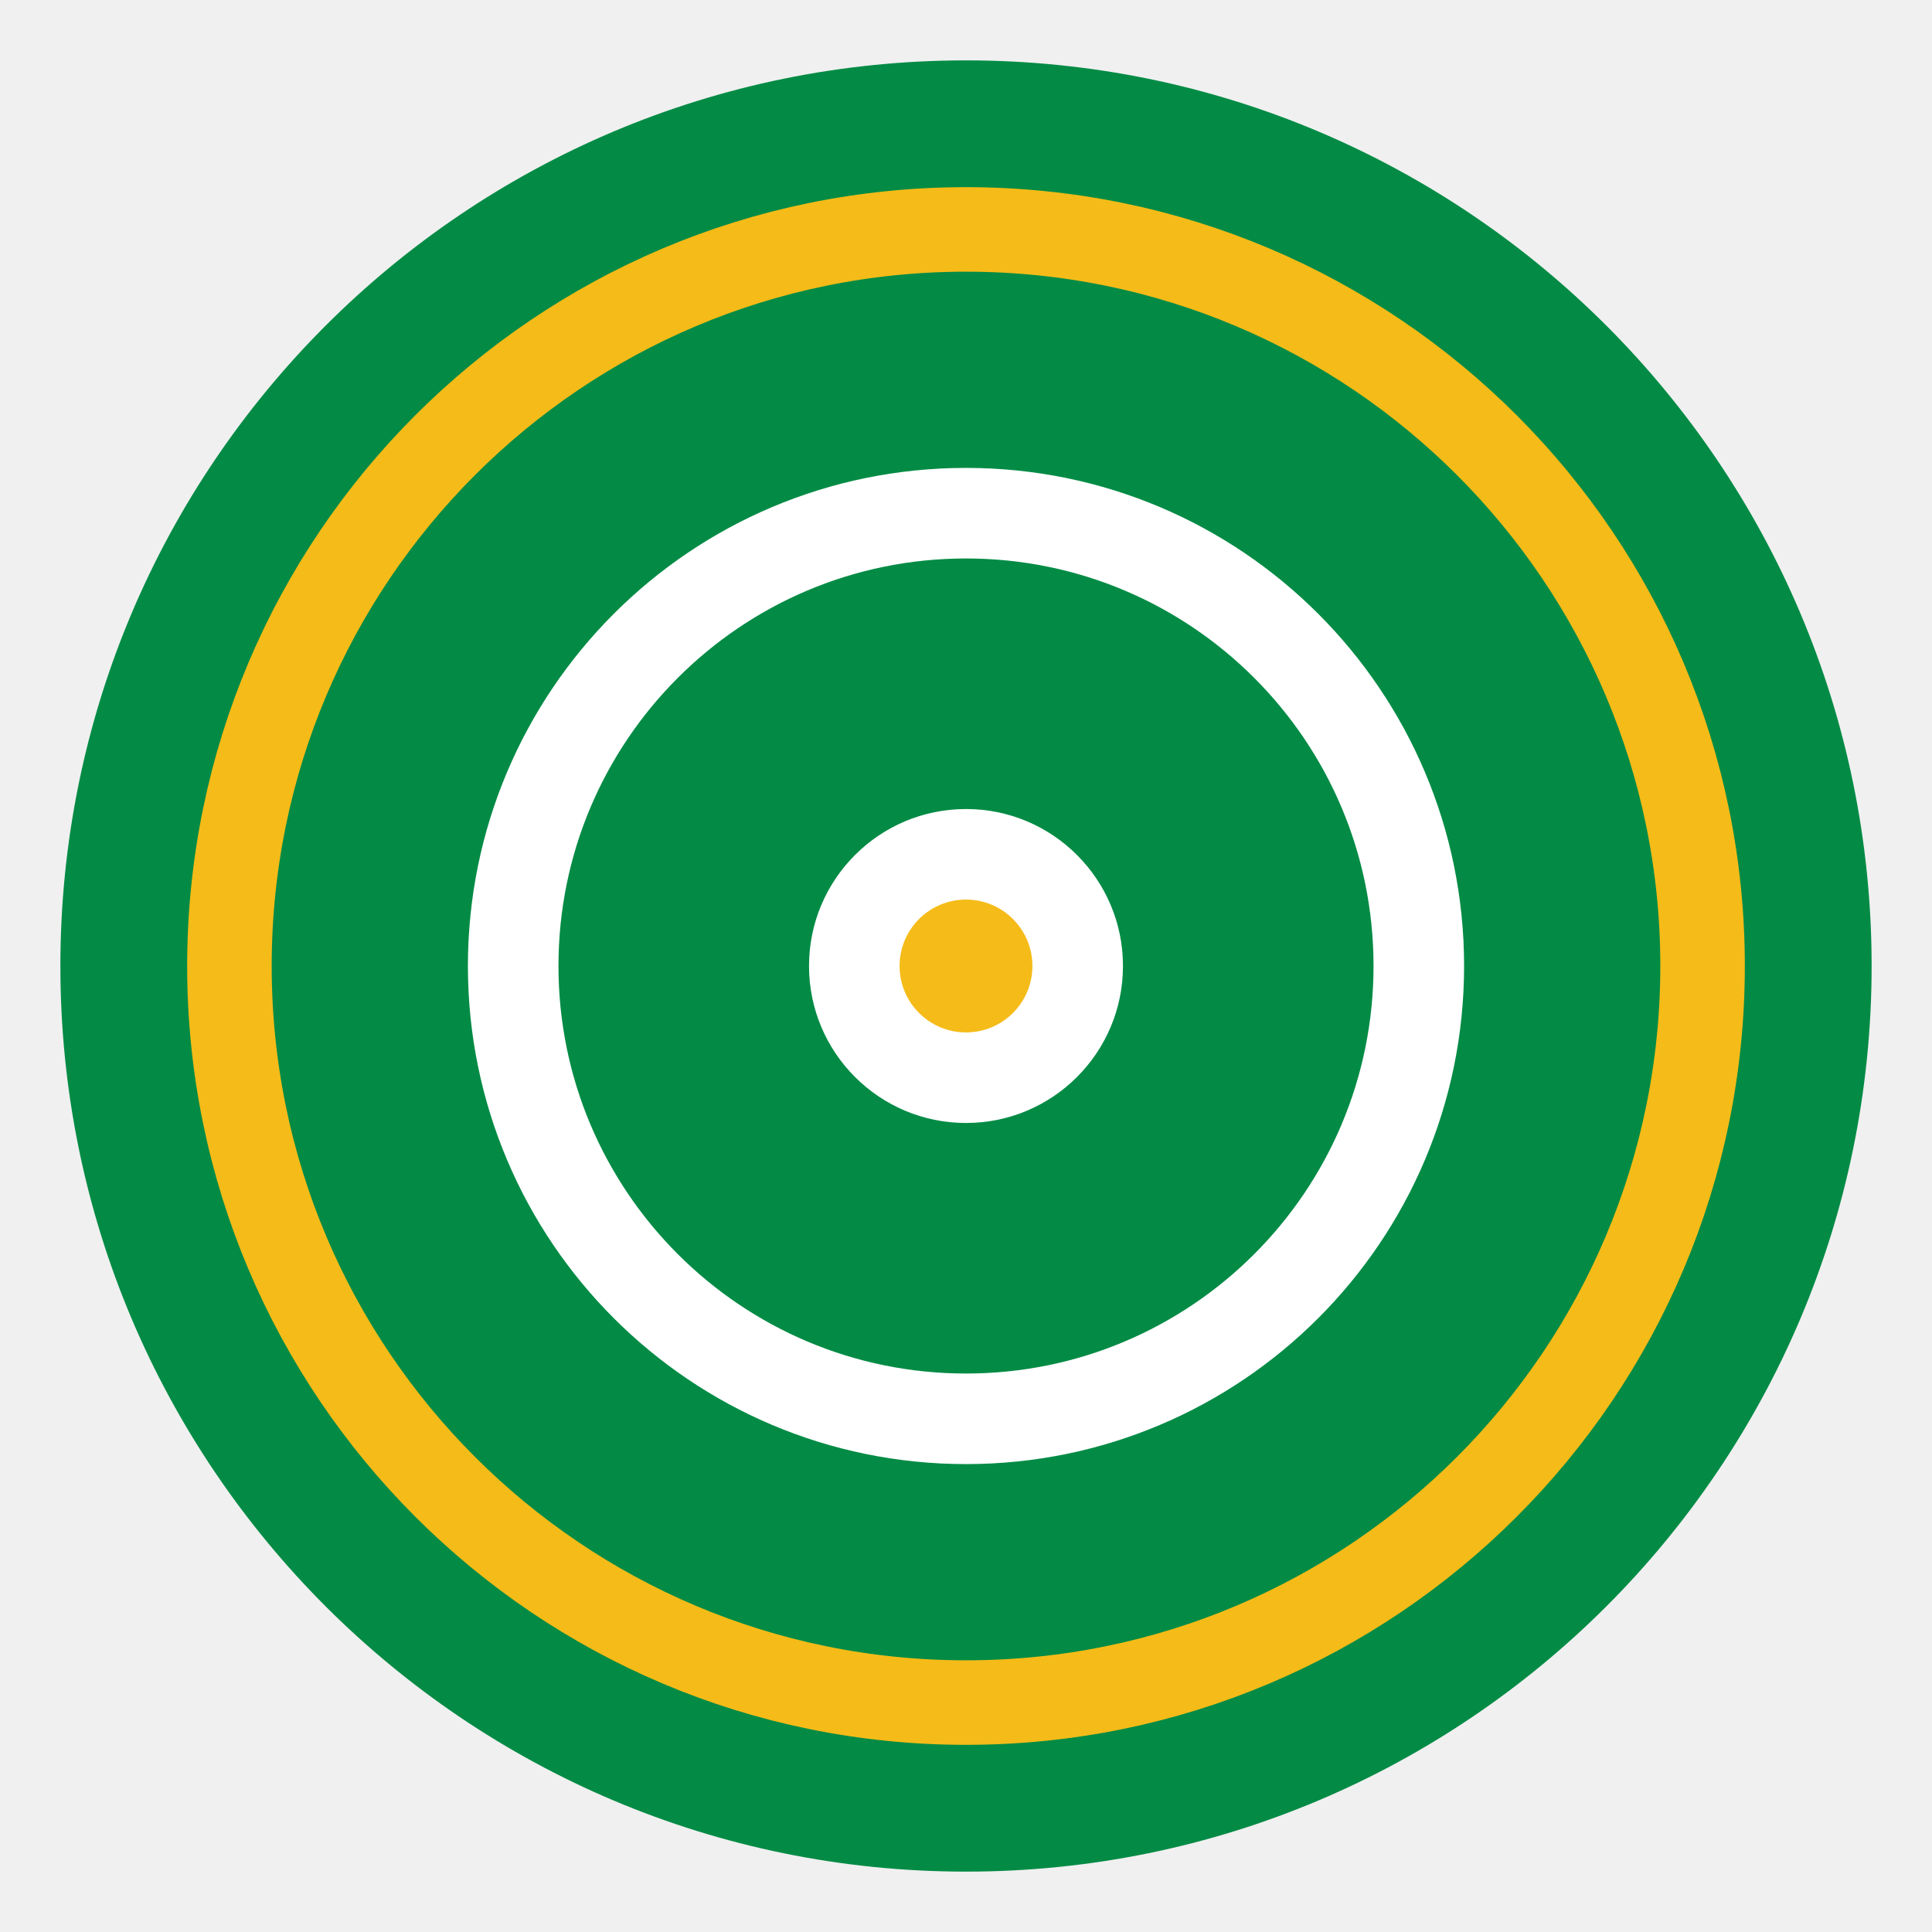
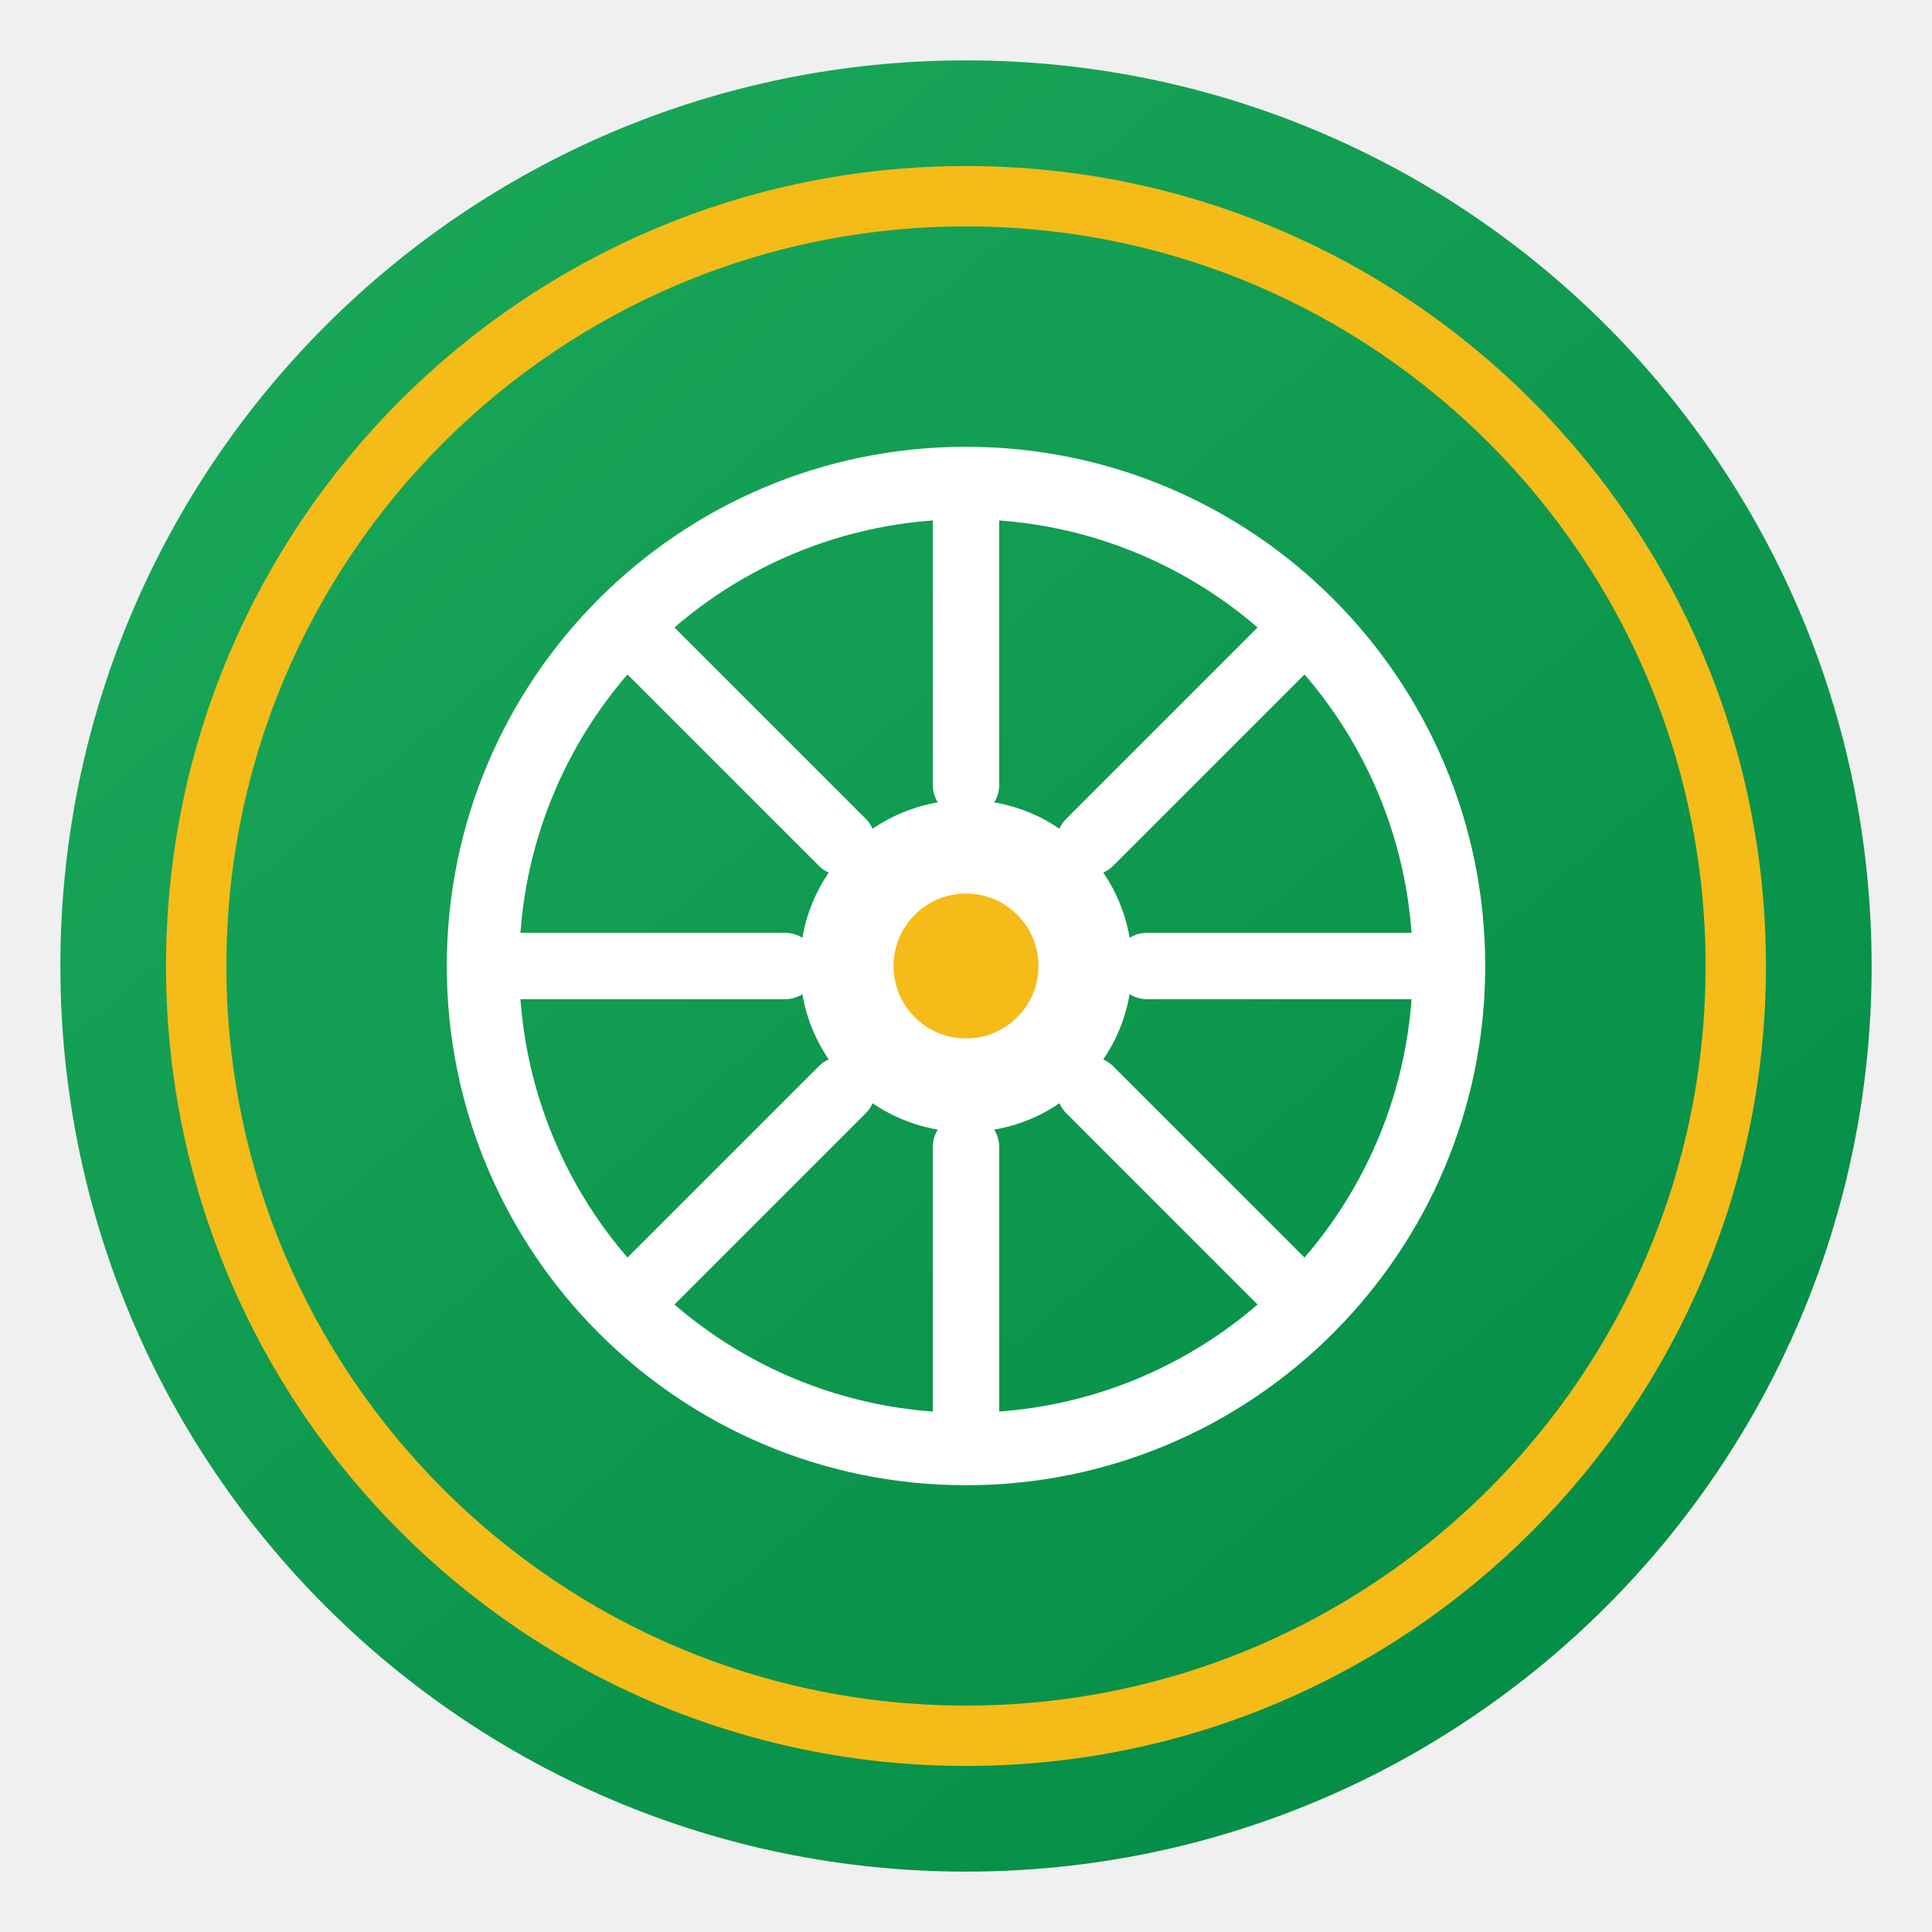
- <svg xmlns="http://www.w3.org/2000/svg" viewBox="0 0 32 32" role="img" aria-label="Vehicle Hub PK">
-   <circle cx="16" cy="16" r="15" fill="#038b45" />
-   <circle cx="16" cy="16" r="12.2" fill="none" stroke="#f5bb18" stroke-width="1.4" />
-   <circle cx="16" cy="16" r="7.5" fill="none" stroke="#fff" stroke-width="1.5" />
-   <circle cx="16" cy="16" r="2.6" fill="#fff" />
-   <circle cx="16" cy="16" r="1.1" fill="#f5bb18" />
+ <svg xmlns="http://www.w3.org/2000/svg" viewBox="0 0 64 64" role="img" aria-label="Vehicle Hub PK">
+   <defs>
+     <linearGradient id="favVhg" x1="8" y1="4" x2="56" y2="60" gradientUnits="userSpaceOnUse">
+       <stop offset="0%" stop-color="#1aa85a" />
+       <stop offset="100%" stop-color="#038b45" />
+     </linearGradient>
+   </defs>
+   <circle cx="32" cy="32" r="30" fill="url(#favVhg)" />
+   <circle cx="32" cy="32" r="25.5" fill="none" stroke="#f5bb18" stroke-width="2" />
+   <circle cx="32" cy="32" r="16" fill="none" stroke="#fff" stroke-width="2.4" />
+   <circle cx="32" cy="32" r="5.5" fill="#fff" />
+   <path d="M32 16.5v9.5M32 38v9.5M16.5 32h9.5M38 32h9.5M21.2 21.2l6.7 6.7M36.1 36.1l6.7 6.7M42.8 21.2l-6.7 6.7M27.9 36.1l-6.7 6.7" stroke="#fff" stroke-width="2.2" stroke-linecap="round" />
+   <circle cx="32" cy="32" r="2.4" fill="#f5bb18" />
</svg>
